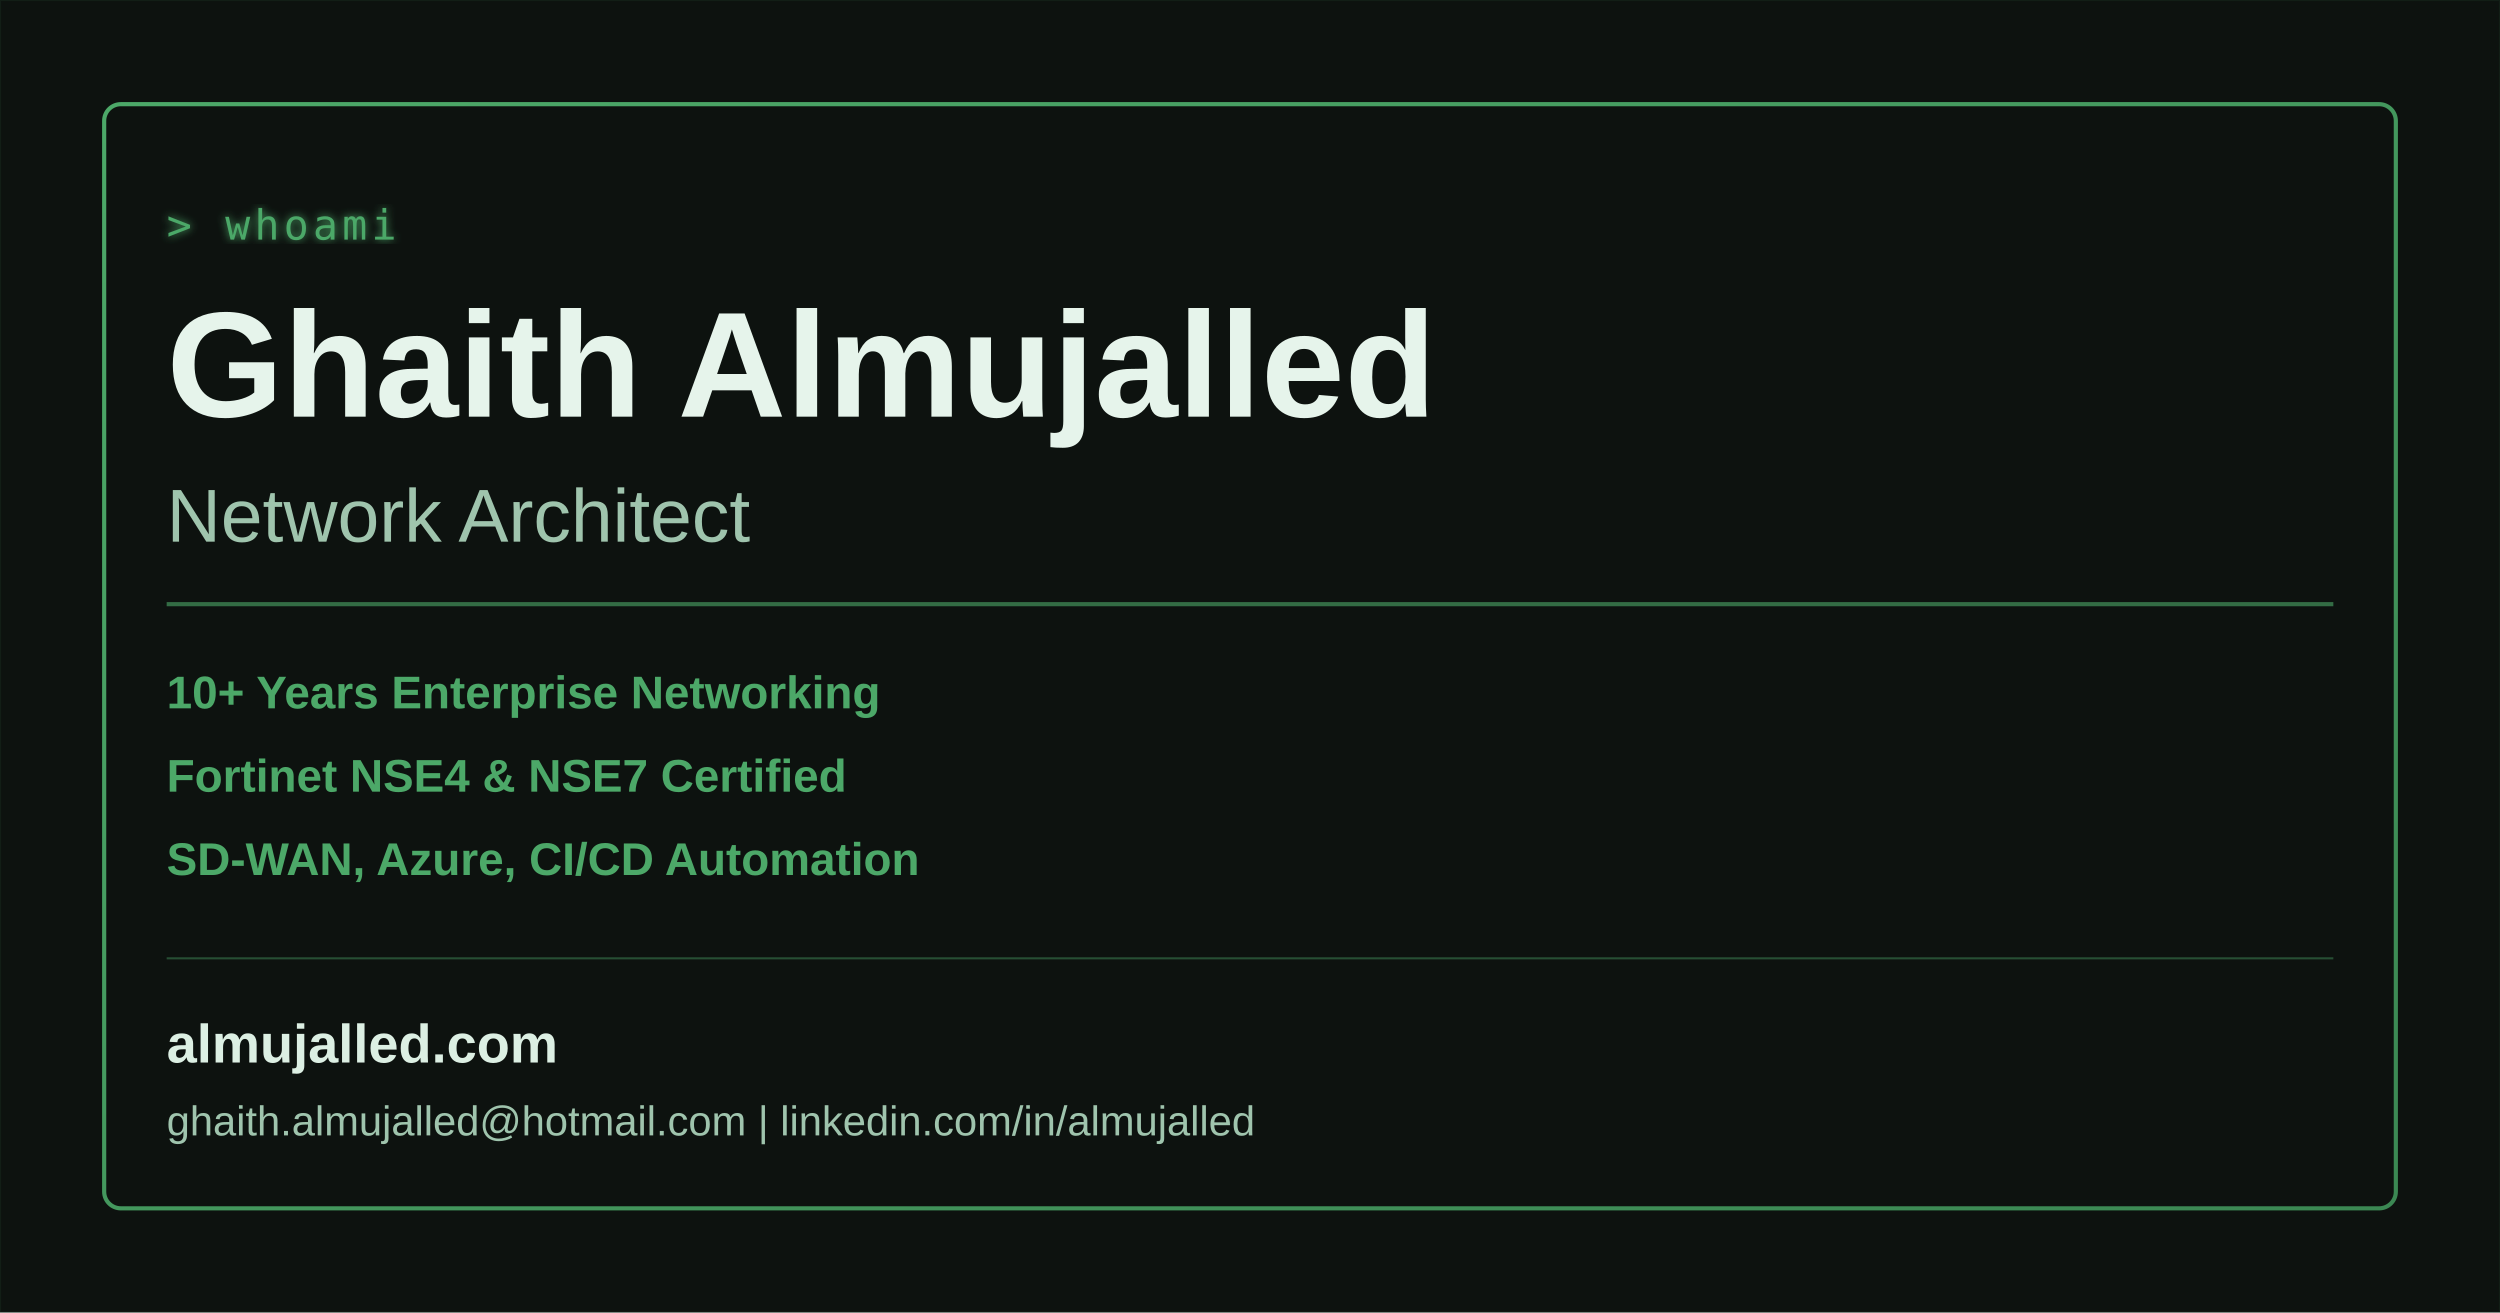
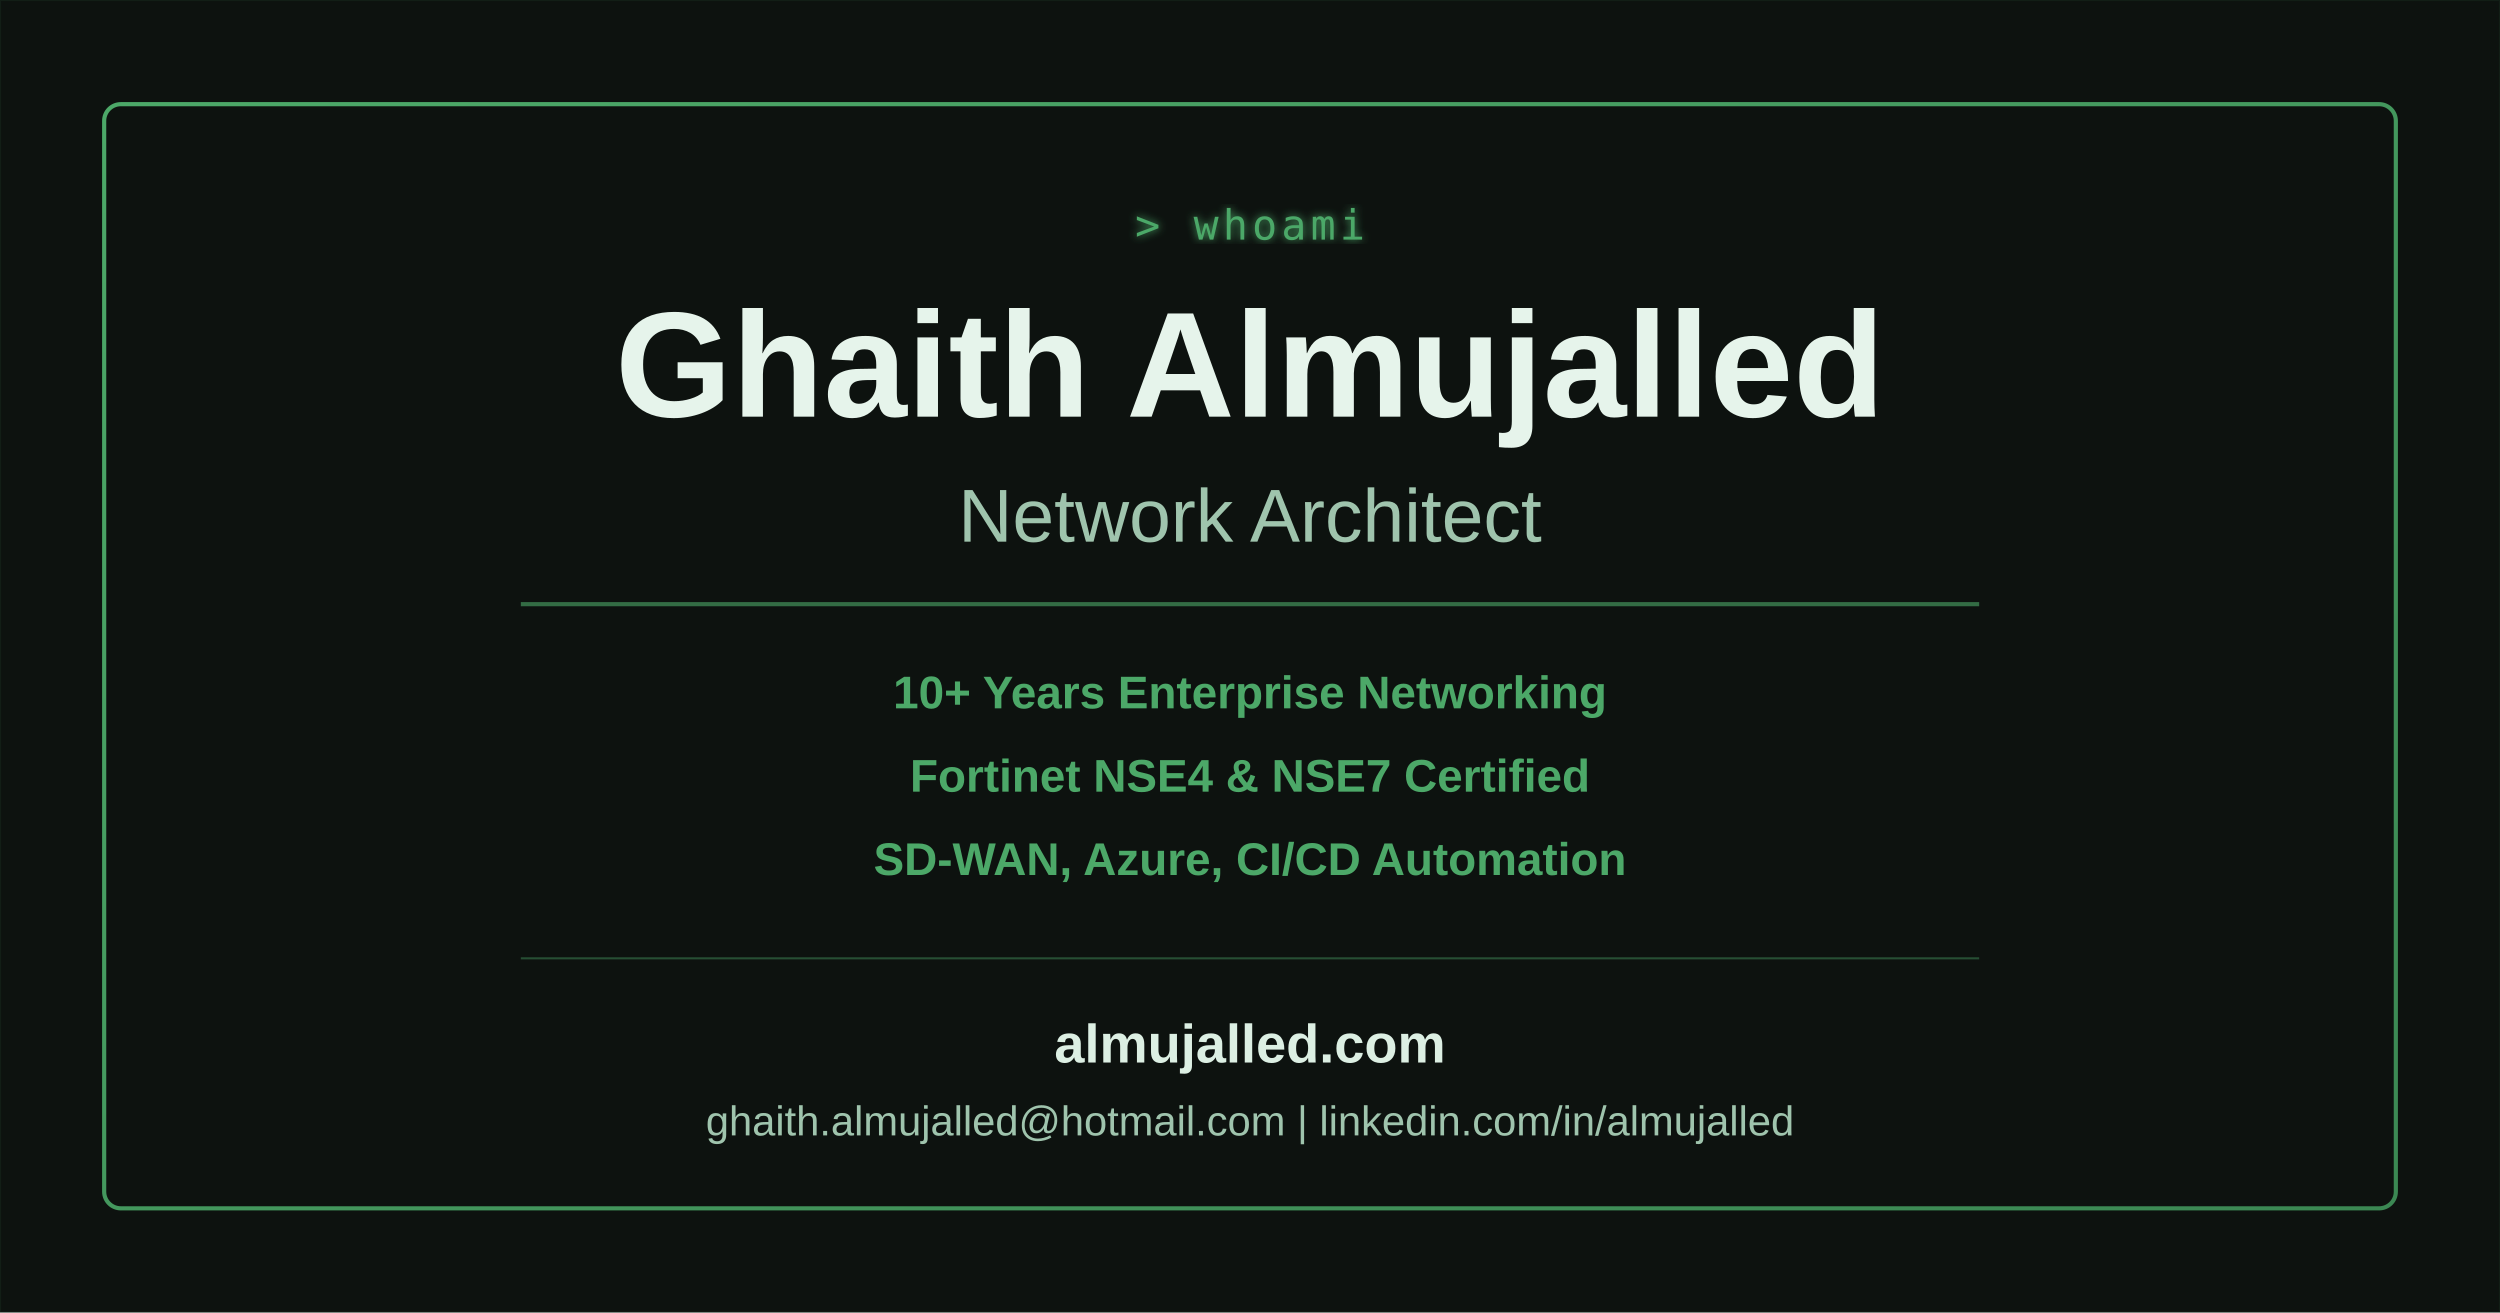
<svg xmlns="http://www.w3.org/2000/svg" width="1200" height="630" viewBox="0 0 1200 630">
  <defs>
    <linearGradient id="accent-gradient" x1="0%" y1="0%" x2="100%" y2="100%">
      <stop offset="0%" style="stop-color:#4ca868;stop-opacity:1" />
      <stop offset="100%" style="stop-color:#3b8853;stop-opacity:1" />
    </linearGradient>
    <filter id="subtle-glow">
      <feGaussianBlur stdDeviation="2" result="coloredBlur" />
      <feMerge>
        <feMergeNode in="coloredBlur" />
        <feMergeNode in="SourceGraphic" />
      </feMerge>
    </filter>
  </defs>
  <rect width="1200" height="630" fill="#0d120f" />
  <g opacity="0.08">
    <line x1="0" y1="0" x2="1200" y2="0" stroke="#4ca868" stroke-width="1" />
    <line x1="0" y1="630" x2="1200" y2="630" stroke="#4ca868" stroke-width="1" />
    <line x1="0" y1="0" x2="0" y2="630" stroke="#4ca868" stroke-width="1" />
    <line x1="1200" y1="0" x2="1200" y2="630" stroke="#4ca868" stroke-width="1" />
  </g>
  <rect x="50" y="50" width="1100" height="530" fill="none" stroke="url(#accent-gradient)" stroke-width="2" rx="8" />
  <g filter="url(#subtle-glow)">
-     <text x="80" y="115" font-family="monospace" font-size="20" font-weight="400" fill="#4ca868" letter-spacing="2">
+     <text x="600" y="115" text-anchor="middle" font-family="monospace" font-size="20" font-weight="400" fill="#4ca868" letter-spacing="2">
      &gt; whoami
    </text>
  </g>
-   <text x="80" y="200" font-family="Arial, sans-serif" font-size="72" font-weight="700" fill="#e6f4eb">
+   <text x="600" y="200" text-anchor="middle" font-family="Arial, sans-serif" font-size="72" font-weight="700" fill="#e6f4eb">
    Ghaith Almujalled
  </text>
-   <text x="80" y="260" font-family="Arial, sans-serif" font-size="36" font-weight="400" fill="#9fc4ad">
+   <text x="600" y="260" text-anchor="middle" font-family="Arial, sans-serif" font-size="36" font-weight="400" fill="#9fc4ad">
    Network Architect
  </text>
-   <line x1="80" y1="290" x2="1120" y2="290" stroke="#4ca868" stroke-width="2" opacity="0.6" />
-   <text x="80" y="340" font-family="Arial, sans-serif" font-size="22" font-weight="600" fill="#4ca868">
+   <line x1="250" y1="290" x2="950" y2="290" stroke="#4ca868" stroke-width="2" opacity="0.6" />
+   <text x="600" y="340" text-anchor="middle" font-family="Arial, sans-serif" font-size="22" font-weight="600" fill="#4ca868">
    10+ Years Enterprise Networking
  </text>
-   <text x="80" y="380" font-family="Arial, sans-serif" font-size="22" font-weight="600" fill="#4ca868">
+   <text x="600" y="380" text-anchor="middle" font-family="Arial, sans-serif" font-size="22" font-weight="600" fill="#4ca868">
    Fortinet NSE4 &amp; NSE7 Certified
  </text>
-   <text x="80" y="420" font-family="Arial, sans-serif" font-size="22" font-weight="600" fill="#4ca868">
+   <text x="600" y="420" text-anchor="middle" font-family="Arial, sans-serif" font-size="22" font-weight="600" fill="#4ca868">
    SD-WAN, Azure, CI/CD Automation
  </text>
-   <line x1="80" y1="460" x2="1120" y2="460" stroke="#4ca868" stroke-width="1" opacity="0.4" />
-   <text x="80" y="510" font-family="Arial, sans-serif" font-size="26" font-weight="600" fill="#dcefe3">
+   <line x1="250" y1="460" x2="950" y2="460" stroke="#4ca868" stroke-width="1" opacity="0.4" />
+   <text x="600" y="510" text-anchor="middle" font-family="Arial, sans-serif" font-size="26" font-weight="600" fill="#dcefe3">
    almujalled.com
  </text>
-   <text x="80" y="545" font-family="Arial, sans-serif" font-size="20" font-weight="400" fill="#9fc4ad">
+   <text x="600" y="545" text-anchor="middle" font-family="Arial, sans-serif" font-size="20" font-weight="400" fill="#9fc4ad">
    ghaith.almujalled@hotmail.com  |  linkedin.com/in/almujalled
  </text>
</svg>
